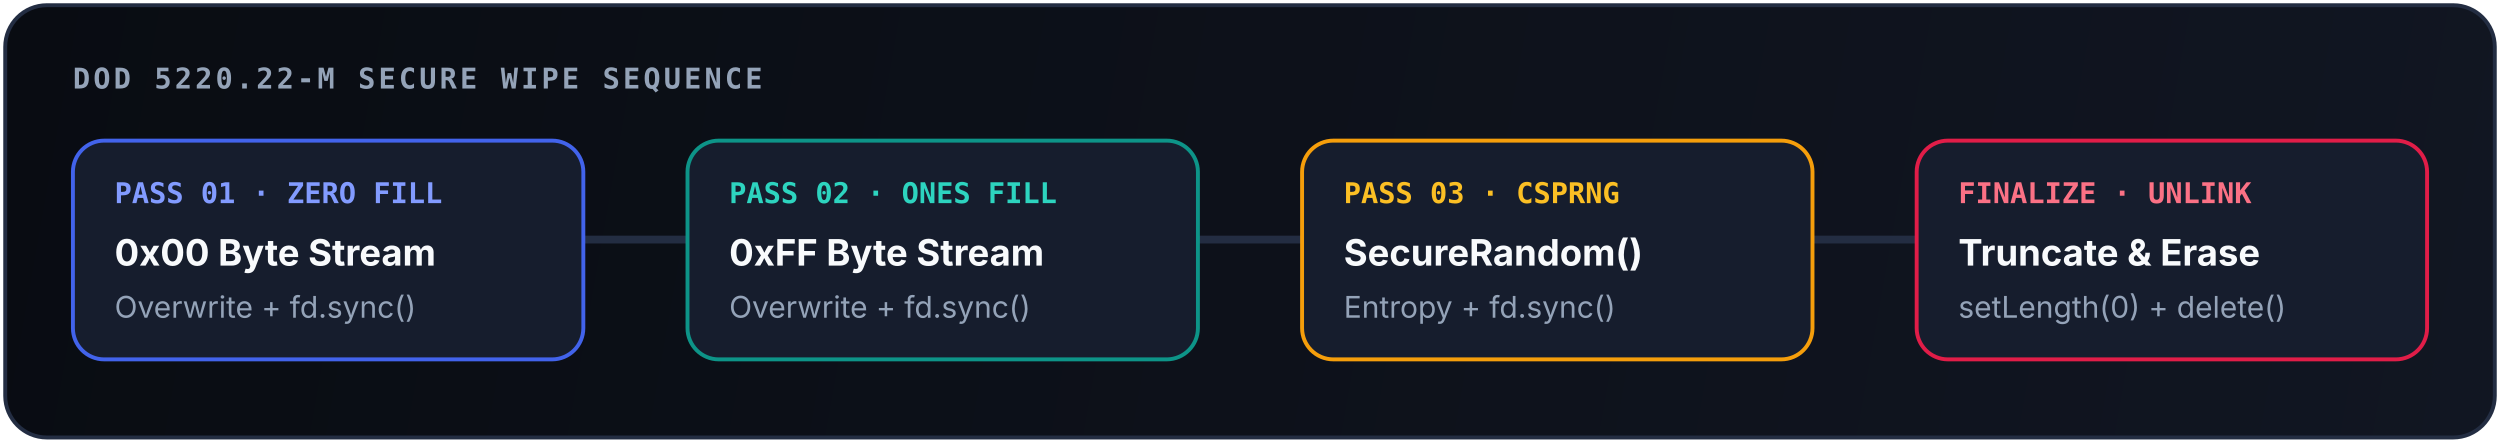
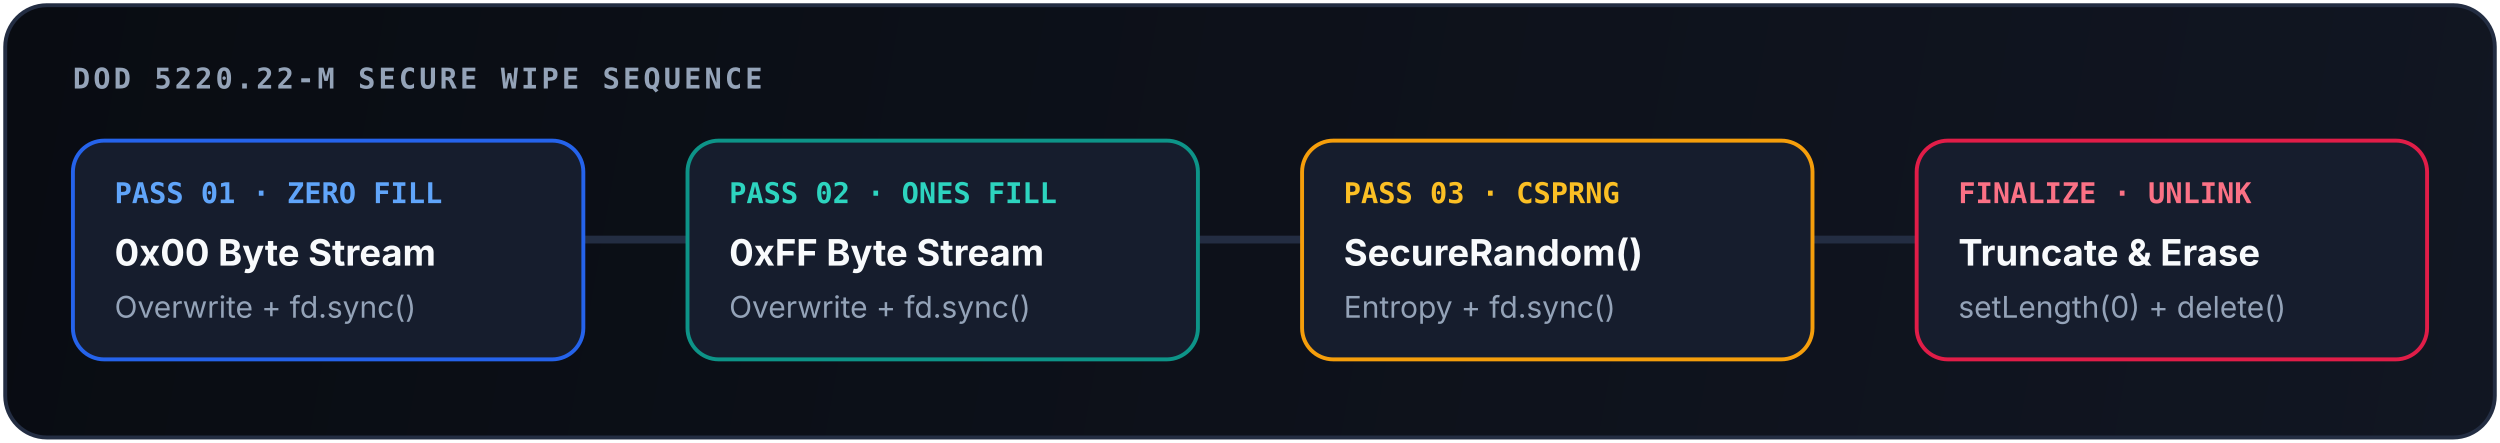
<svg xmlns="http://www.w3.org/2000/svg" width="960" height="170" viewBox="0 0 960 170" fill="none">
  <defs>
    <linearGradient id="pipeBg" x1="0" y1="0" x2="960" y2="170" gradientUnits="userSpaceOnUse">
      <stop offset="0%" stop-color="#090C12" />
      <stop offset="100%" stop-color="#111622" />
    </linearGradient>
    <linearGradient id="beam" x1="0" y1="0" x2="1" y2="0">
-       <stop offset="0%" stop-color="#4263EB" stop-opacity="0" />
+       <stop offset="0%" stop-color="#2563EB" stop-opacity="0" />
      <stop offset="50%" stop-color="#2DD4BF" stop-opacity="1" />
-       <stop offset="100%" stop-color="#4263EB" stop-opacity="0" />
+       <stop offset="100%" stop-color="#2563EB" stop-opacity="0" />
    </linearGradient>
  </defs>
  <rect x="2" y="2" width="956" height="166" rx="16" fill="url(#pipeBg)" stroke="#232D42" stroke-width="1.5" />
  <text x="28" y="34" fill="#94A3B8" font-family="JetBrains Mono, Consolas, monospace" font-size="11" font-weight="700" letter-spacing="1.2">
    DOD 5220.22-M SECURE WIPE SEQUENCE
  </text>
  <line x1="120" y1="92" x2="840" y2="92" stroke="#232D42" stroke-width="3" stroke-linecap="round" />
  <circle cx="120" cy="92" r="5" fill="#2DD4BF">
    <animate attributeName="cx" values="120;840;120" dur="4.5s" repeatCount="indefinite" />
  </circle>
-   <rect x="28" y="54" width="196" height="84" rx="12" fill="#161D2D" stroke="#4263EB" stroke-width="1.5" />
-   <text x="44" y="78" fill="#829BFF" font-family="JetBrains Mono, monospace" font-size="11" font-weight="700">PASS 01 · ZERO FILL</text>
+   <rect x="28" y="54" width="196" height="84" rx="12" fill="#161D2D" stroke="#2563EB" stroke-width="1.5" />
+   <text x="44" y="78" fill="#60A5FA" font-family="JetBrains Mono, monospace" font-size="11" font-weight="700">PASS 01 · ZERO FILL</text>
  <text x="44" y="102" fill="#F8FAFC" font-family="Inter, sans-serif" font-size="14" font-weight="700">0x00 Byte Stream</text>
  <text x="44" y="122" fill="#94A3B8" font-family="Inter, sans-serif" font-size="11.5">Overwrite + fd.sync()</text>
  <rect x="264" y="54" width="196" height="84" rx="12" fill="#161D2D" stroke="#0D9488" stroke-width="1.5" />
  <text x="280" y="78" fill="#2DD4BF" font-family="JetBrains Mono, monospace" font-size="11" font-weight="700">PASS 02 · ONES FILL</text>
  <text x="280" y="102" fill="#F8FAFC" font-family="Inter, sans-serif" font-size="14" font-weight="700">0xFF Byte Stream</text>
  <text x="280" y="122" fill="#94A3B8" font-family="Inter, sans-serif" font-size="11.5">Overwrite + fd.sync()</text>
  <rect x="500" y="54" width="196" height="84" rx="12" fill="#161D2D" stroke="#F59E0B" stroke-width="1.5" />
  <text x="516" y="78" fill="#FBBF24" font-family="JetBrains Mono, monospace" font-size="11" font-weight="700">PASS 03 · CSPRNG</text>
  <text x="516" y="102" fill="#F8FAFC" font-family="Inter, sans-serif" font-size="14" font-weight="700">SecureRandom()</text>
  <text x="516" y="122" fill="#94A3B8" font-family="Inter, sans-serif" font-size="11.5">Entropy + fd.sync()</text>
  <rect x="736" y="54" width="196" height="84" rx="12" fill="#161D2D" stroke="#E11D48" stroke-width="1.5" />
  <text x="752" y="78" fill="#FB7185" font-family="JetBrains Mono, monospace" font-size="11" font-weight="700">FINALIZE · UNLINK</text>
  <text x="752" y="102" fill="#F8FAFC" font-family="Inter, sans-serif" font-size="14" font-weight="700">Truncate &amp; Erase</text>
  <text x="752" y="122" fill="#94A3B8" font-family="Inter, sans-serif" font-size="11.5">setLength(0) + delete()</text>
</svg>
